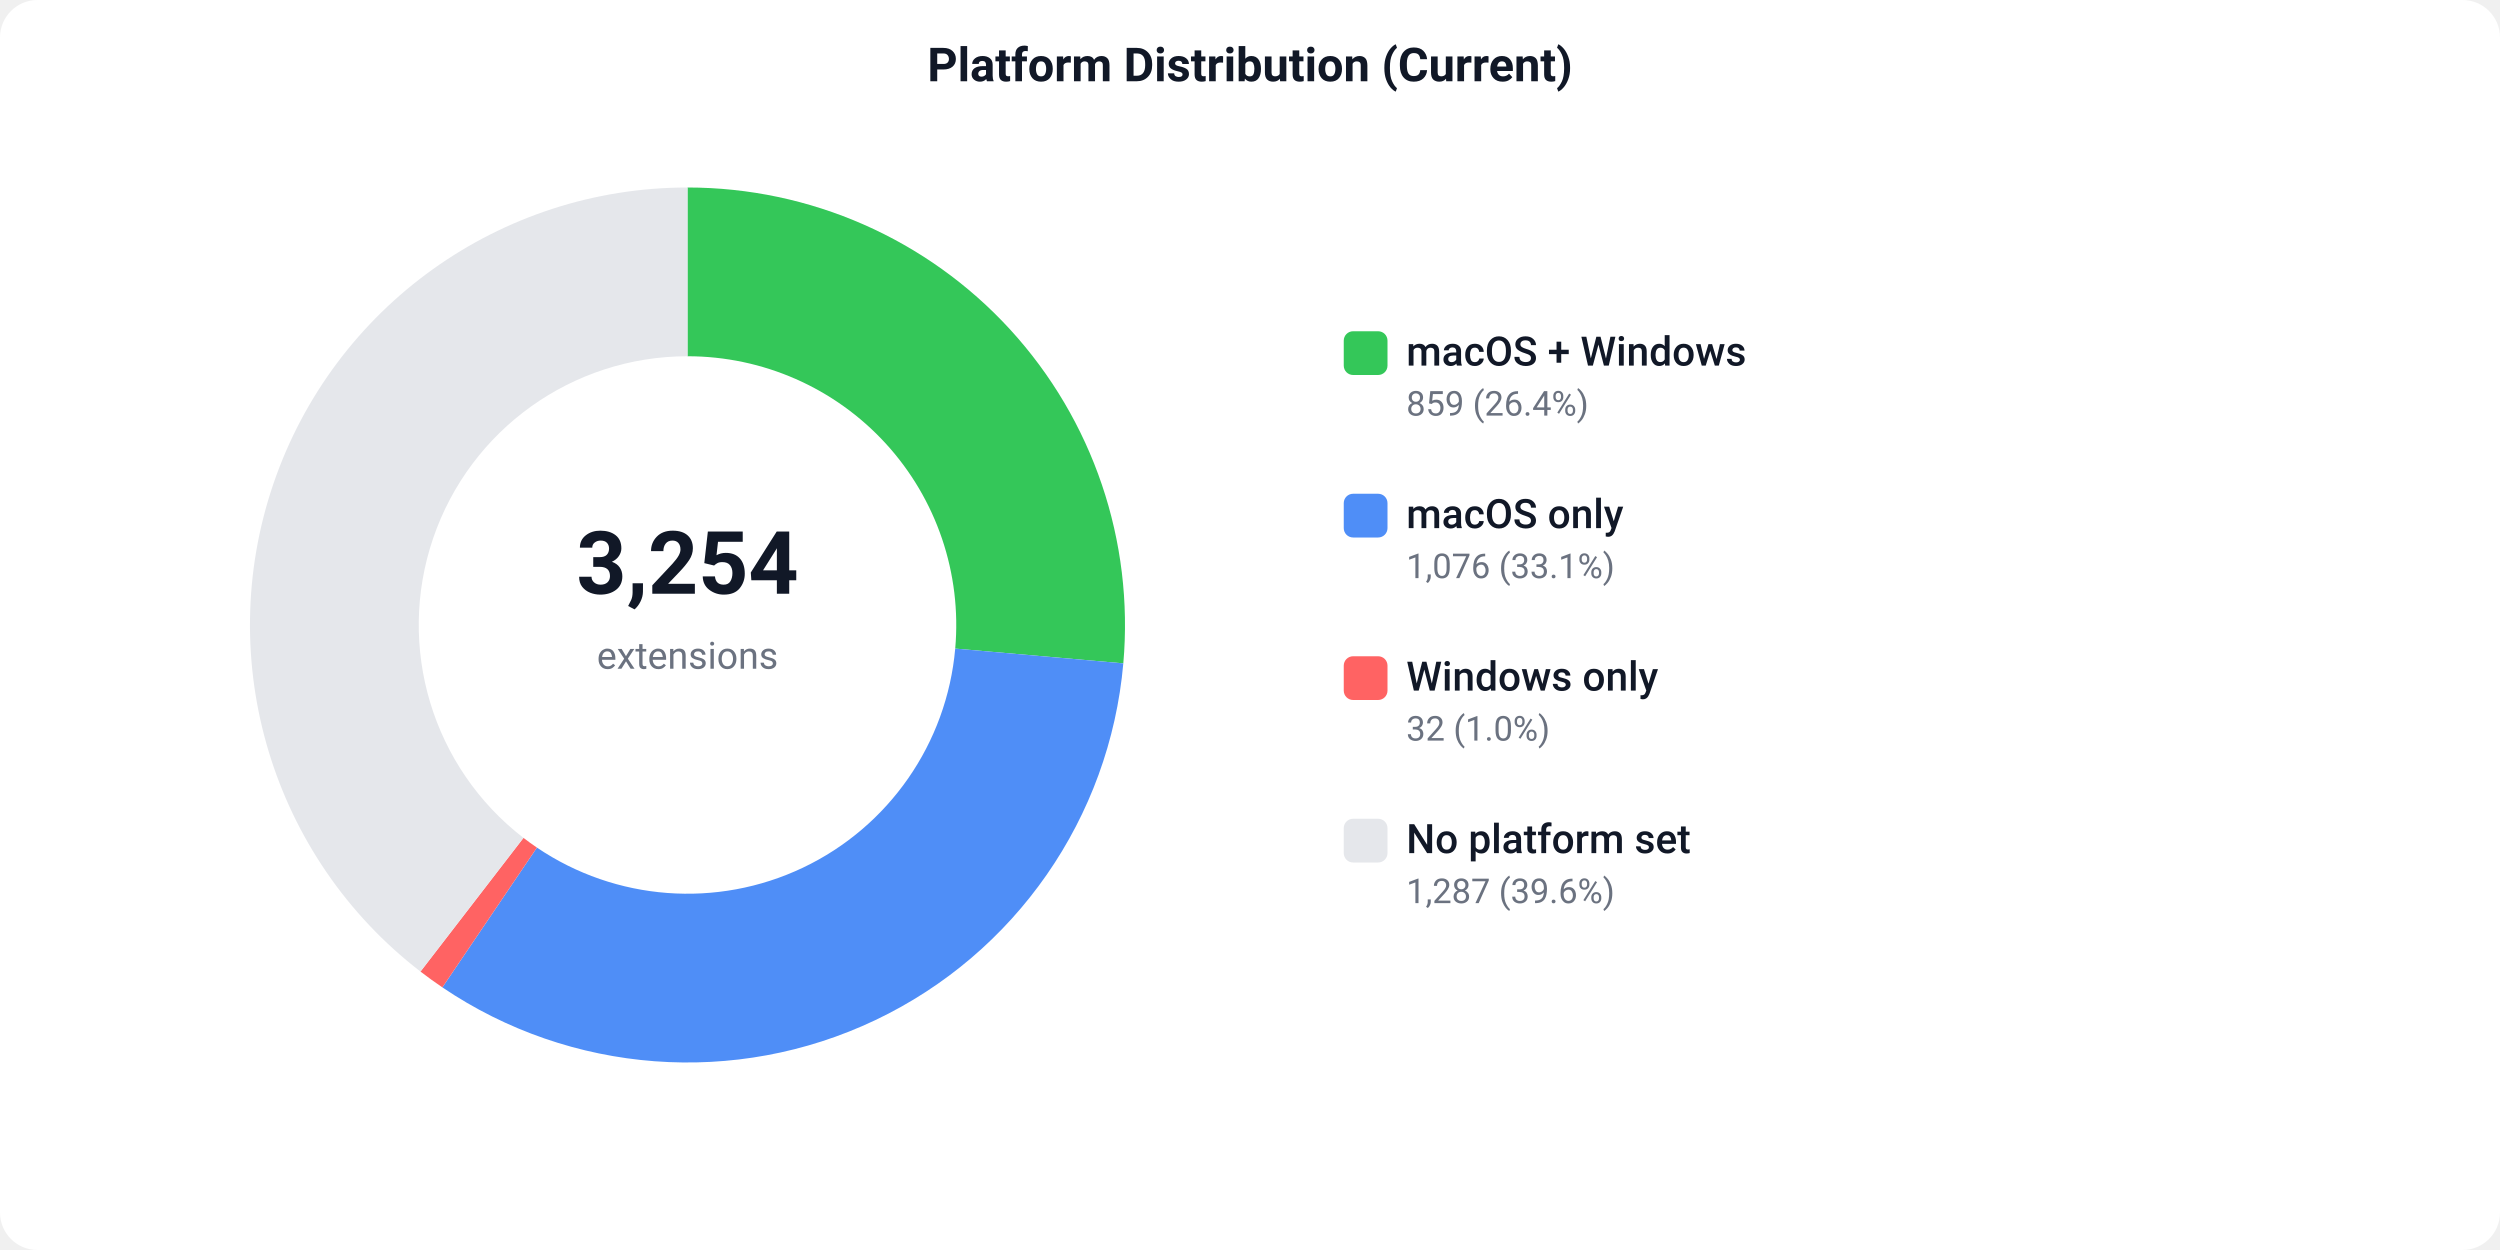
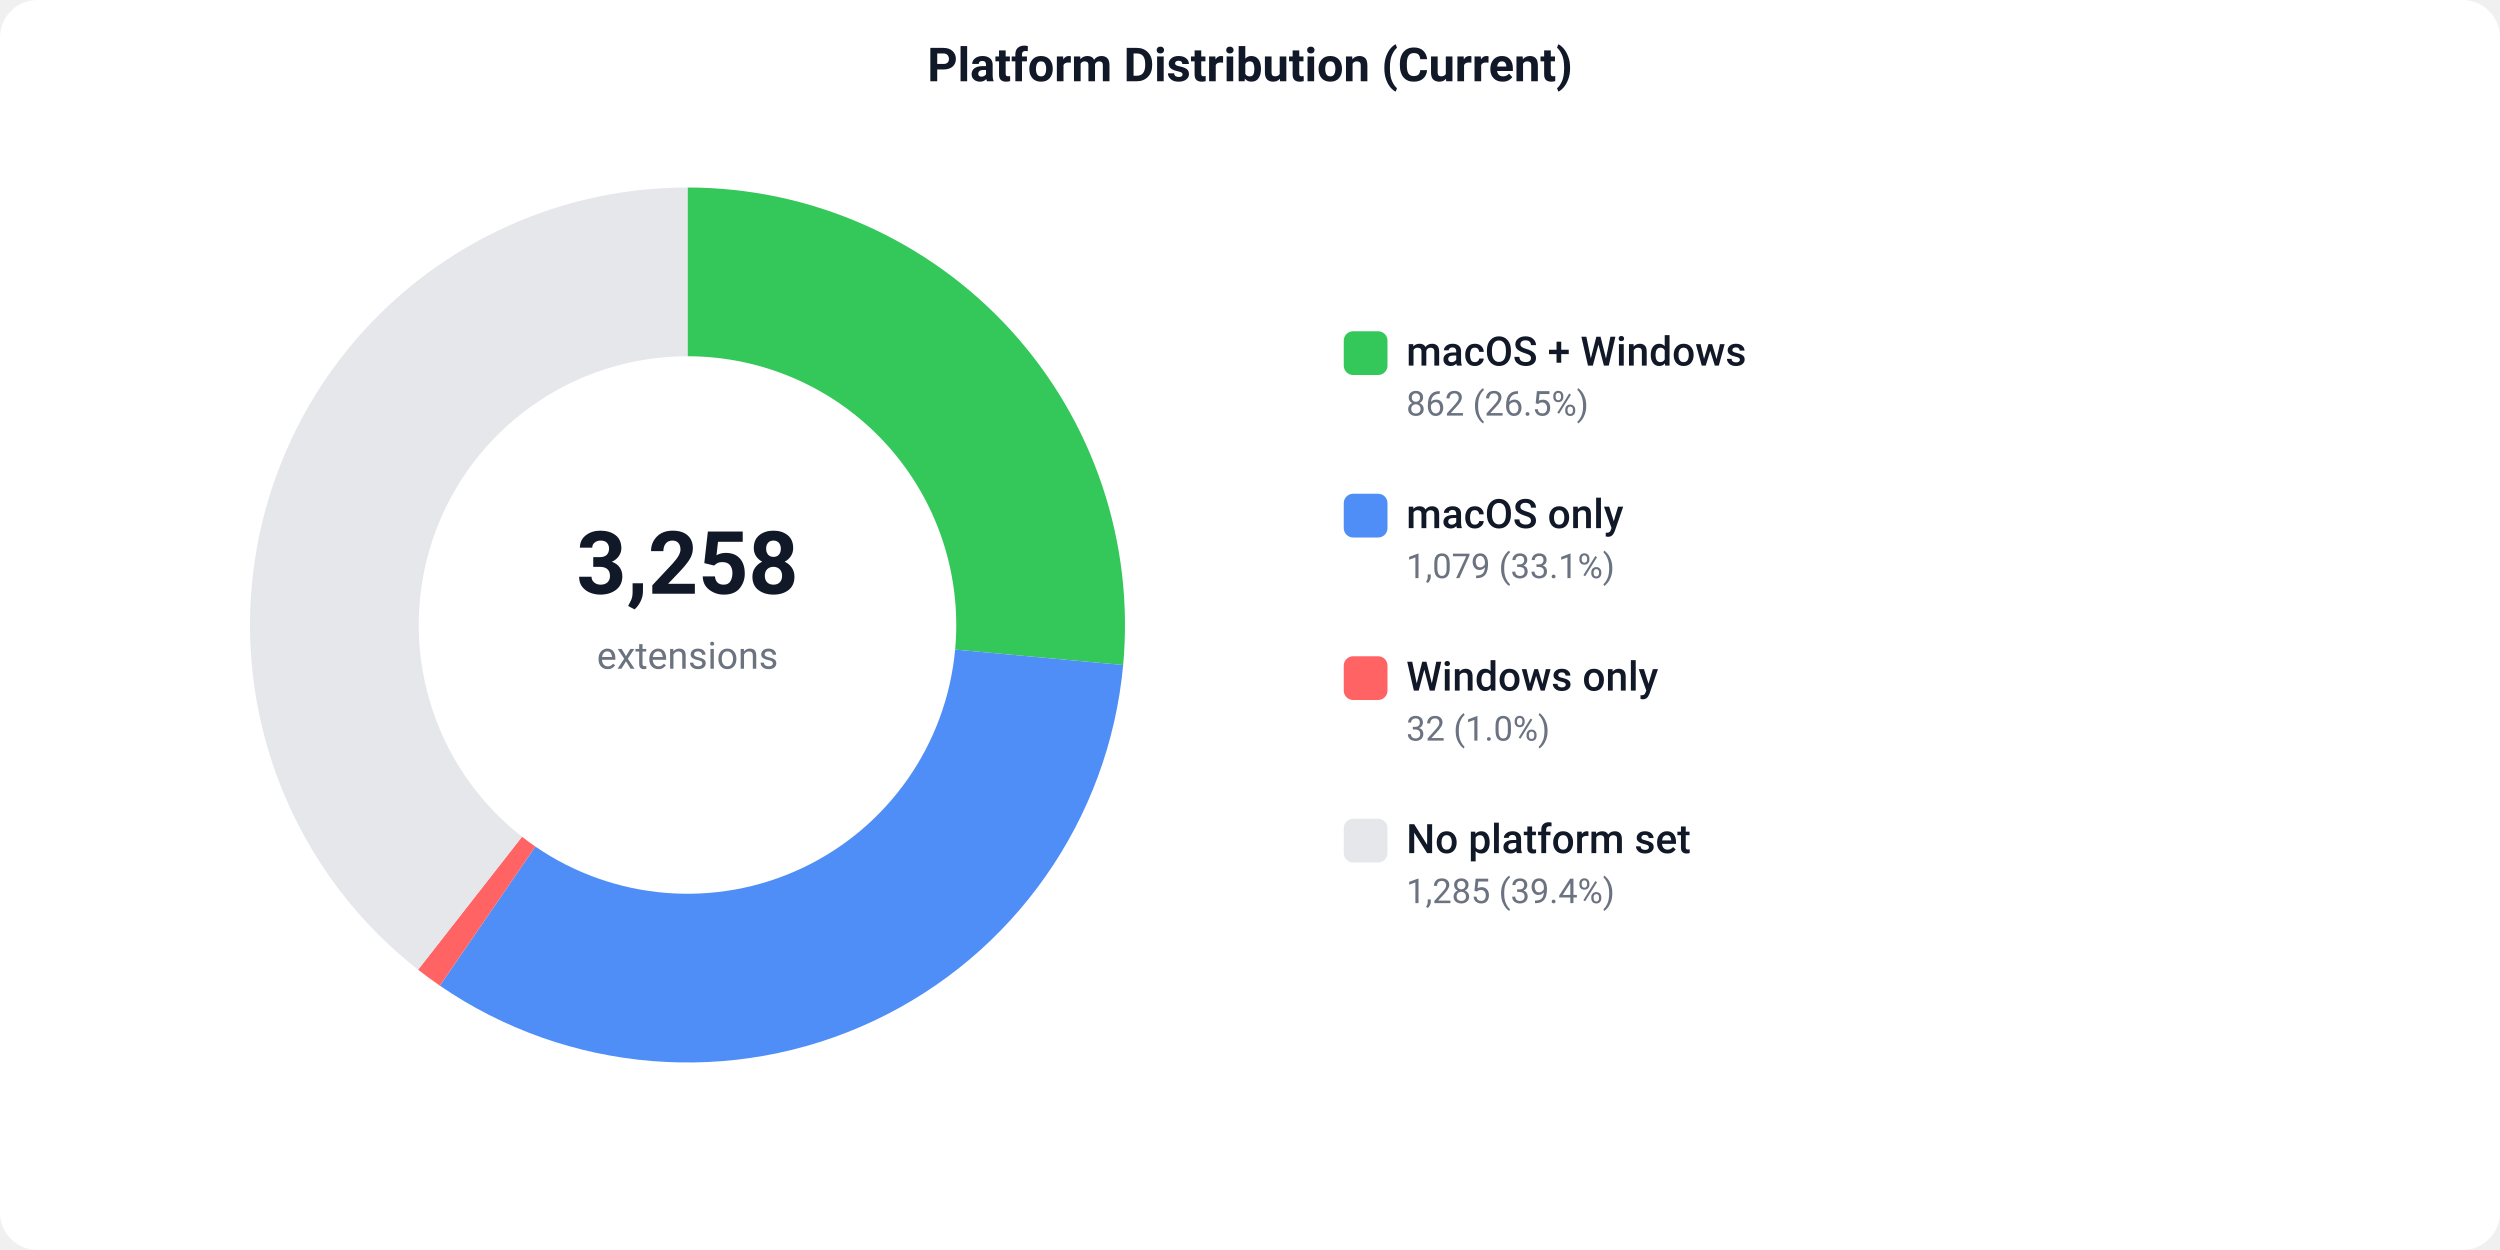
<svg xmlns="http://www.w3.org/2000/svg" width="800" height="400" viewBox="0 0 800 400">
  <defs>
    <style>text { font-family: -apple-system, BlinkMacSystemFont, 'Segoe UI', Roboto, sans-serif; }</style>
  </defs>
  <rect width="800" height="400" fill="#ffffff" rx="12" />
  <text x="400" y="26" text-anchor="middle" font-size="15" font-weight="600" fill="#111827">Platform Distribution (Current)</text>
-   <path d="M 220.00 60.00 A 140 140 0 0 1 359.46 212.28 L 305.67 207.55 A 86 86 0 0 0 220.00 114.00 Z" fill="#34C759" />
-   <path d="M 359.46 212.28 A 140 140 0 0 1 141.56 315.96 L 171.82 271.23 A 86 86 0 0 0 305.67 207.55 Z" fill="#4F8EF7" />
-   <path d="M 141.56 315.96 A 140 140 0 0 1 134.55 310.90 L 167.51 268.12 A 86 86 0 0 0 171.82 271.23 Z" fill="#FF6363" />
-   <path d="M 134.55 310.90 A 140 140 0 0 1 220.00 60.00 L 220.00 114.00 A 86 86 0 0 0 167.51 268.12 Z" fill="#e5e7eb" />
-   <text x="220" y="190" text-anchor="middle" font-size="28" font-weight="700" fill="#111827">3,254</text>
+   <path d="M 220.00 60.00 A 140 140 0 0 1 359.41 212.81 L 305.64 207.87 A 86 86 0 0 0 220.00 114.00 Z" fill="#34C759" />
+   <path d="M 359.41 212.81 A 140 140 0 0 1 140.75 315.41 L 171.32 270.90 A 86 86 0 0 0 305.64 207.87 Z" fill="#4F8EF7" />
+   <path d="M 140.75 315.41 A 140 140 0 0 1 133.79 310.30 L 167.04 267.76 A 86 86 0 0 0 171.32 270.90 Z" fill="#FF6363" />
+   <path d="M 133.79 310.30 A 140 140 0 0 1 220.00 60.00 L 220.00 114.00 A 86 86 0 0 0 167.04 267.76 Z" fill="#e5e7eb" />
+   <text x="220" y="190" text-anchor="middle" font-size="28" font-weight="700" fill="#111827">3,258</text>
  <text x="220" y="214" text-anchor="middle" font-size="12" fill="#6b7280">extensions</text>
  <rect x="430" y="106" width="14" height="14" fill="#34C759" rx="3" />
  <text x="450" y="117" font-size="13" font-weight="500" fill="#111827">macOS + Windows</text>
-   <text x="450" y="133" font-size="11" fill="#6b7280">859 (26.4%)</text>
+   <text x="450" y="133" font-size="11" fill="#6b7280">862 (26.5%)</text>
  <rect x="430" y="158" width="14" height="14" fill="#4F8EF7" rx="3" />
  <text x="450" y="169" font-size="13" font-weight="500" fill="#111827">macOS only</text>
-   <text x="450" y="185" font-size="11" fill="#6b7280">1,076 (33.1%)</text>
+   <text x="450" y="185" font-size="11" fill="#6b7280">1,079 (33.1%)</text>
  <rect x="430" y="210" width="14" height="14" fill="#FF6363" rx="3" />
  <text x="450" y="221" font-size="13" font-weight="500" fill="#111827">Windows only</text>
  <text x="450" y="237" font-size="11" fill="#6b7280">32 (1.0%)</text>
  <rect x="430" y="262" width="14" height="14" fill="#e5e7eb" rx="3" />
  <text x="450" y="273" font-size="13" font-weight="500" fill="#111827">No platform set</text>
-   <text x="450" y="289" font-size="11" fill="#6b7280">1,287 (39.6%)</text>
+   <text x="450" y="289" font-size="11" fill="#6b7280">1,285 (39.4%)</text>
</svg>
